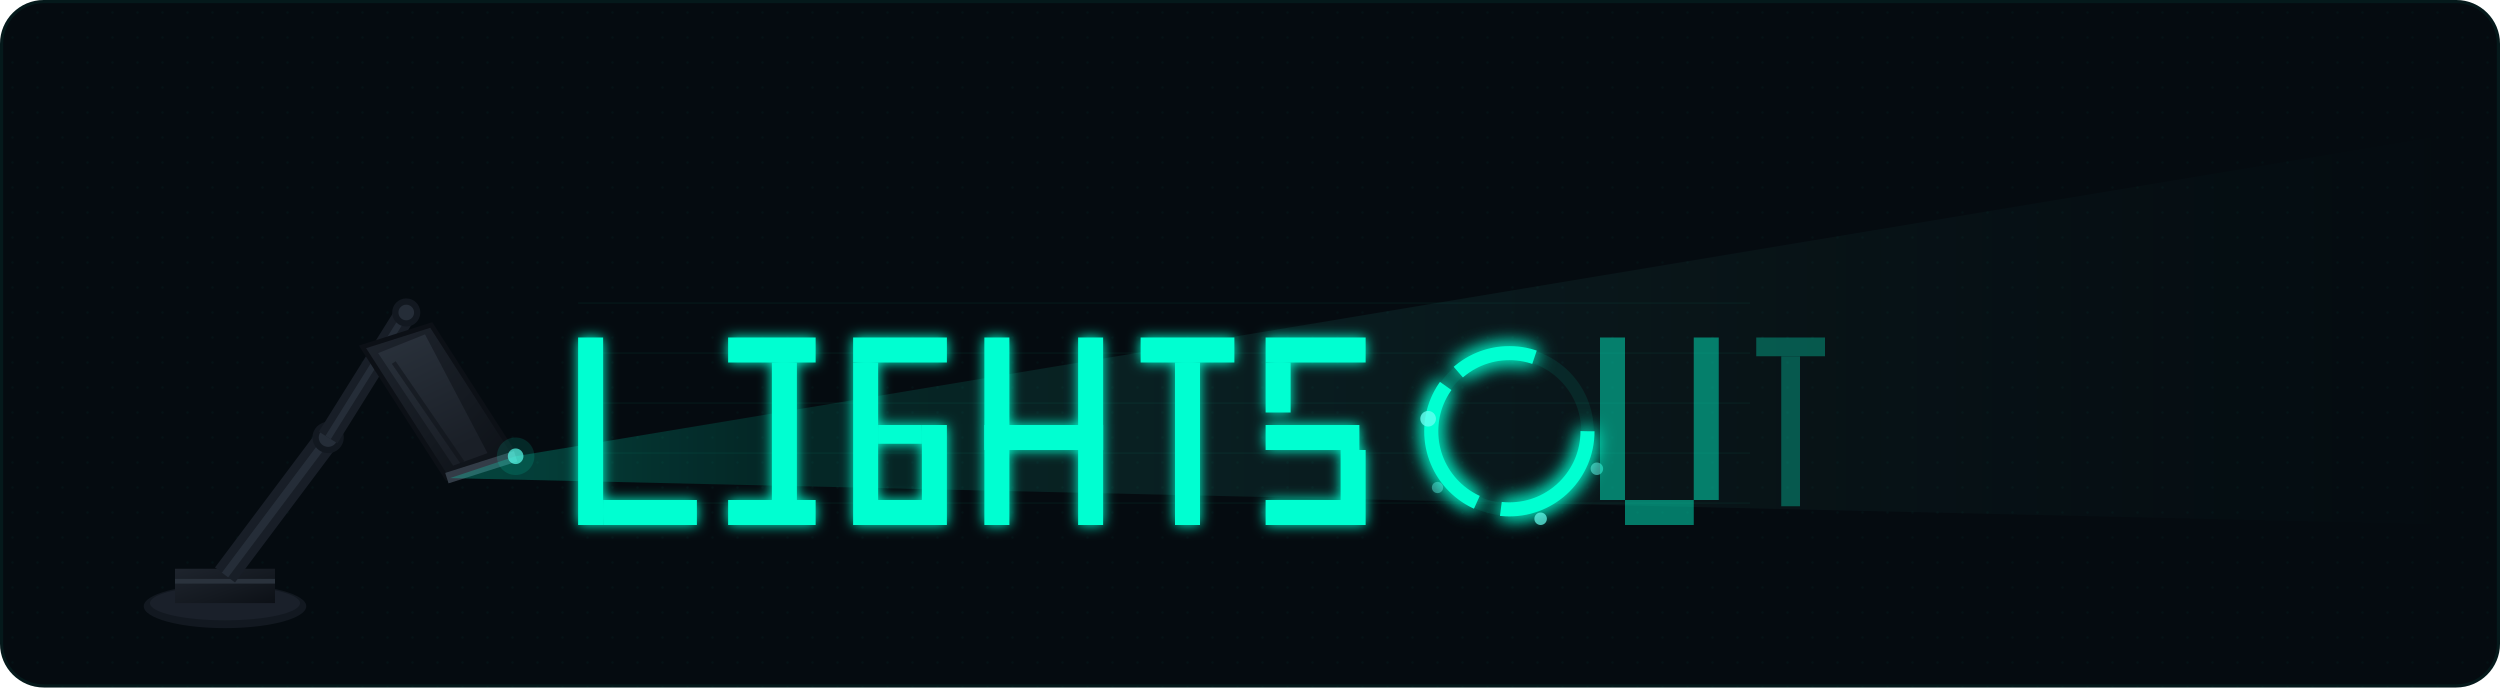
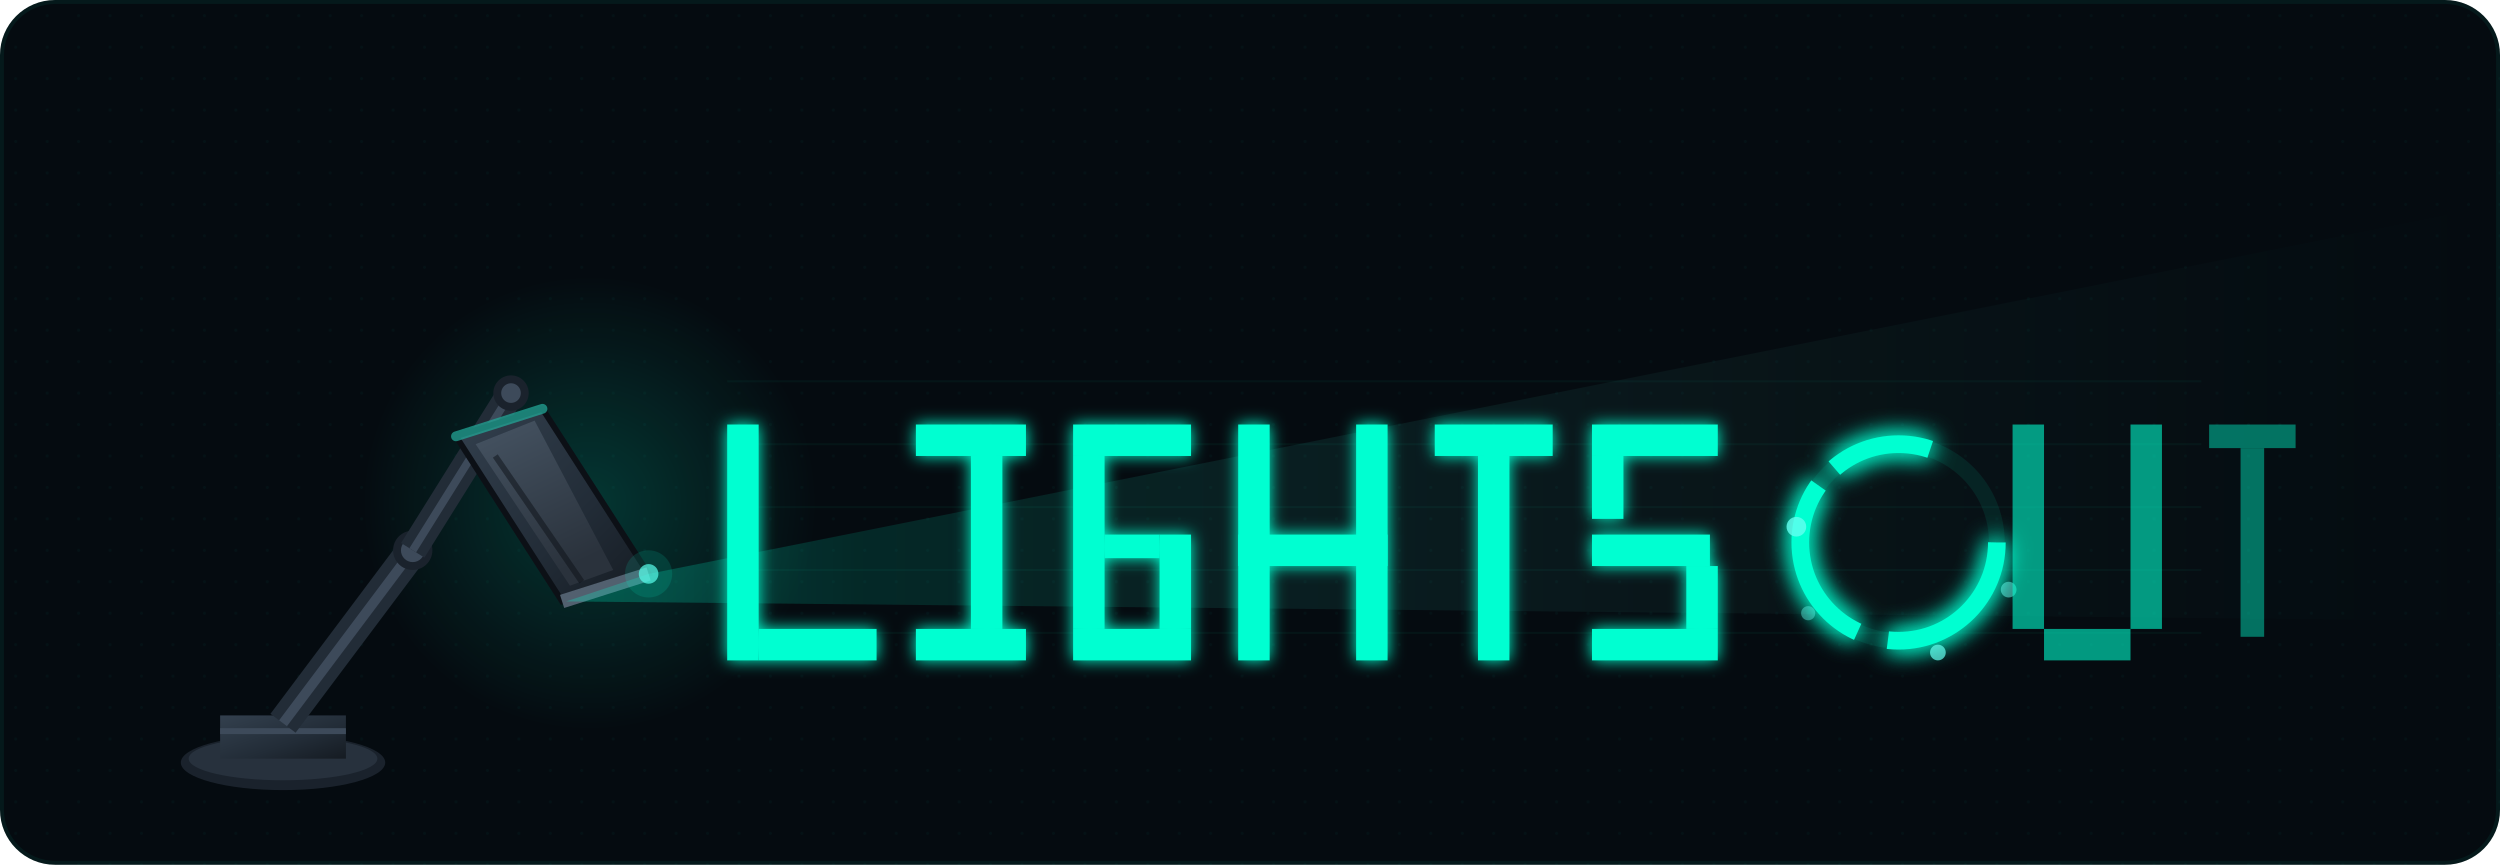
- <svg xmlns="http://www.w3.org/2000/svg" width="800" height="220" viewBox="0 0 800 220">
+ <svg xmlns="http://www.w3.org/2000/svg" width="636" height="220" viewBox="0 0 636 220">
  <defs>
    <linearGradient id="g-beam" x1="0" y1="0.5" x2="1" y2="0.5">
      <stop offset="0" stop-color="#00FFD1" stop-opacity="0.25" />
      <stop offset="0.15" stop-color="#00FFD1" stop-opacity="0.12" />
      <stop offset="0.6" stop-color="#64FFF0" stop-opacity="0.04" />
      <stop offset="1" stop-color="#00BFA6" stop-opacity="0.0" />
    </linearGradient>
    <filter id="f-ring" x="-80%" y="-80%" width="260%" height="260%">
      <feGaussianBlur stdDeviation="3" result="b" />
      <feMerge>
        <feMergeNode in="b" />
        <feMergeNode in="b" />
        <feMergeNode in="SourceGraphic" />
      </feMerge>
    </filter>
    <filter id="f-text" x="-20%" y="-20%" width="140%" height="140%">
      <feGaussianBlur stdDeviation="2" result="b" />
      <feMerge>
        <feMergeNode in="b" />
        <feMergeNode in="SourceGraphic" />
      </feMerge>
    </filter>
    <linearGradient id="g-lamp" x1="0" y1="0" x2="1" y2="1">
-       <stop offset="0" stop-color="#1e242d" />
-       <stop offset="0.6" stop-color="#141920" />
-       <stop offset="1" stop-color="#0c1016" />
+       <stop offset="0" stop-color="#33404e" />
+       <stop offset="0.6" stop-color="#222c37" />
+       <stop offset="1" stop-color="#151b22" />
    </linearGradient>
    <linearGradient id="g-lamp-hl" x1="0" y1="0" x2="0.4" y2="1">
-       <stop offset="0" stop-color="#2a323c" />
-       <stop offset="1" stop-color="#1a1f27" />
+       <stop offset="0" stop-color="#465463" />
+       <stop offset="1" stop-color="#2a323c" />
    </linearGradient>
+     <radialGradient id="g-lamp-glow" cx="0.5" cy="0.5" r="0.5">
+       <stop offset="0" stop-color="#00FFD1" stop-opacity="0.18" />
+       <stop offset="1" stop-color="#00FFD1" stop-opacity="0" />
+     </radialGradient>
    <pattern id="p-grid" width="8" height="8" patternUnits="userSpaceOnUse">
      <circle cx="4" cy="4" r="0.4" fill="#00FFD1" opacity="0.03" />
    </pattern>
  </defs>
-   <rect width="800" height="220" rx="14" fill="#050B10" />
-   <rect width="800" height="220" rx="14" fill="url(#p-grid)" />
-   <rect x="0.5" y="0.5" width="799" height="219" rx="13.5" fill="none" stroke="#00FFD1" stroke-opacity="0.06" stroke-width="1" />
+   <rect width="636" height="220" rx="14" fill="#050B10" />
+   <rect width="636" height="220" rx="14" fill="url(#p-grid)" />
+   <rect x="0.5" y="0.5" width="635" height="219" rx="13.5" fill="none" stroke="#00FFD1" stroke-opacity="0.06" stroke-width="1" />
+   <circle cx="150" cy="128" r="58" fill="url(#g-lamp-glow)" />
  <g id="lamp" stroke-linejoin="miter">
-     <ellipse cx="72" cy="194" rx="26" ry="7" fill="#121820" />
-     <ellipse cx="72" cy="193" rx="24" ry="5.5" fill="#1a202a" />
+     <ellipse cx="72" cy="194" rx="26" ry="7" fill="#1a222c" />
+     <ellipse cx="72" cy="193" rx="24" ry="5.5" fill="#27313d" />
    <rect x="56" y="182" width="32" height="11" fill="url(#g-lamp)" />
-     <line x1="56" y1="186" x2="88" y2="186" stroke="#2a323c" stroke-width="1.5" />
-     <line x1="72" y1="184" x2="105" y2="140" stroke="#181e27" stroke-width="8" stroke-linecap="butt" />
-     <line x1="72" y1="184" x2="105" y2="140" stroke="#252d38" stroke-width="2.5" stroke-linecap="butt" />
-     <circle cx="105" cy="140" r="5" fill="#121820" />
-     <circle cx="105" cy="140" r="3" fill="#252d38" />
-     <line x1="105" y1="140" x2="130" y2="100" stroke="#181e27" stroke-width="7" stroke-linecap="butt" />
-     <line x1="105" y1="140" x2="130" y2="100" stroke="#252d38" stroke-width="2" stroke-linecap="butt" />
-     <circle cx="130" cy="100" r="4.5" fill="#121820" />
-     <circle cx="130" cy="100" r="2.5" fill="#252d38" />
+     <line x1="56" y1="186" x2="88" y2="186" stroke="#3d4a5a" stroke-width="1.5" />
+     <line x1="72" y1="184" x2="105" y2="140" stroke="#222c37" stroke-width="8" stroke-linecap="butt" />
+     <line x1="72" y1="184" x2="105" y2="140" stroke="#3d4a5a" stroke-width="2.5" stroke-linecap="butt" />
+     <circle cx="105" cy="140" r="5" fill="#1a222c" />
+     <circle cx="105" cy="140" r="3" fill="#3d4a5a" />
+     <line x1="105" y1="140" x2="130" y2="100" stroke="#222c37" stroke-width="7" stroke-linecap="butt" />
+     <line x1="105" y1="140" x2="130" y2="100" stroke="#3d4a5a" stroke-width="2" stroke-linecap="butt" />
+     <circle cx="130" cy="100" r="4.5" fill="#1a222c" />
+     <circle cx="130" cy="100" r="2.5" fill="#3d4a5a" />
    <polygon points="116,111  138,104  165,146  143,153" fill="url(#g-lamp)" stroke="#0c1016" stroke-width="1.5" />
    <polygon points="121,113  136,107  156,145  145,149" fill="url(#g-lamp-hl)" />
-     <line x1="143" y1="153" x2="165" y2="146" stroke="#333c47" stroke-width="3.5" stroke-linecap="butt" />
+     <line x1="116" y1="111" x2="138" y2="104" stroke="#22a596" stroke-width="2.5" stroke-linecap="round" opacity="0.75" />
+     <line x1="143" y1="153" x2="165" y2="146" stroke="#52606f" stroke-width="3.5" stroke-linecap="butt" />
    <line x1="126" y1="116" x2="148" y2="148" stroke="#0c1016" stroke-width="1.5" opacity="0.5" />
  </g>
-   <polygon points="144,153  165,146  790,42  790,168" fill="url(#g-beam)" />
+   <polygon points="144,153  165,146  636,52  636,158" fill="url(#g-beam)" />
  <g stroke="#00FFD1" stroke-opacity="0.04" stroke-width="0.5">
    <line x1="185" y1="97" x2="560" y2="97" />
    <line x1="185" y1="113" x2="560" y2="113" />
    <line x1="185" y1="129" x2="560" y2="129" />
    <line x1="185" y1="145" x2="560" y2="145" />
    <line x1="185" y1="161" x2="560" y2="161" />
  </g>
  <g fill="#00FFD1" filter="url(#f-text)">
    <rect x="185" y="108" width="8" height="60" />
    <rect x="193" y="160" width="30" height="8" />
    <rect x="233" y="108" width="28" height="8" />
    <rect x="247" y="116" width="8" height="44" />
    <rect x="233" y="160" width="28" height="8" />
    <rect x="273" y="108" width="30" height="8" />
    <rect x="273" y="116" width="8" height="44" />
    <rect x="273" y="160" width="30" height="8" />
    <rect x="295" y="136" width="8" height="24" />
    <rect x="281" y="136" width="14" height="6" />
    <rect x="315" y="108" width="8" height="60" />
    <rect x="345" y="108" width="8" height="60" />
    <rect x="315" y="136" width="38" height="8" />
    <rect x="365" y="108" width="30" height="8" />
    <rect x="376" y="116" width="8" height="52" />
    <rect x="405" y="108" width="32" height="8" />
    <rect x="405" y="116" width="8" height="16" />
    <rect x="405" y="136" width="30" height="8" />
    <rect x="429" y="144" width="8" height="16" />
    <rect x="405" y="160" width="32" height="8" />
  </g>
  <g>
    <g transform="translate(455, 108)">
      <circle cx="28" cy="30" r="25" fill="none" stroke="#00FFD1" stroke-opacity="0.08" stroke-width="4" stroke-dasharray="36 6 34 8 32 6 35 0" />
      <circle cx="28" cy="30" r="25" fill="none" stroke="#00FFD1" stroke-width="4.5" stroke-linecap="butt" stroke-dasharray="52 8 44 6 26 35" stroke-dashoffset="10" filter="url(#f-ring)" />
      <circle cx="2" cy="26" r="2.5" fill="#64FFF0" opacity="0.8" />
      <circle cx="38" cy="58" r="2" fill="#64FFF0" opacity="0.7" />
      <circle cx="56" cy="42" r="2" fill="#64FFF0" opacity="0.5" />
      <circle cx="5" cy="48" r="1.8" fill="#64FFF0" opacity="0.4" />
    </g>
-     <g fill="#00FFD1" opacity="0.45">
+     <g fill="#00FFD1" opacity="0.58">
      <rect x="512" y="108" width="8" height="52" />
      <rect x="520" y="160" width="22" height="8" />
      <rect x="542" y="108" width="8" height="52" />
    </g>
-     <g fill="#00FFD1" opacity="0.30">
+     <g fill="#00FFD1" opacity="0.42">
      <rect x="562" y="108" width="22" height="6" />
      <rect x="570" y="114" width="6" height="48" />
    </g>
  </g>
  <circle cx="165" cy="146" r="2.5" fill="#64FFF0" opacity="0.7" />
  <circle cx="165" cy="146" r="6" fill="#00FFD1" opacity="0.12" />
</svg>
